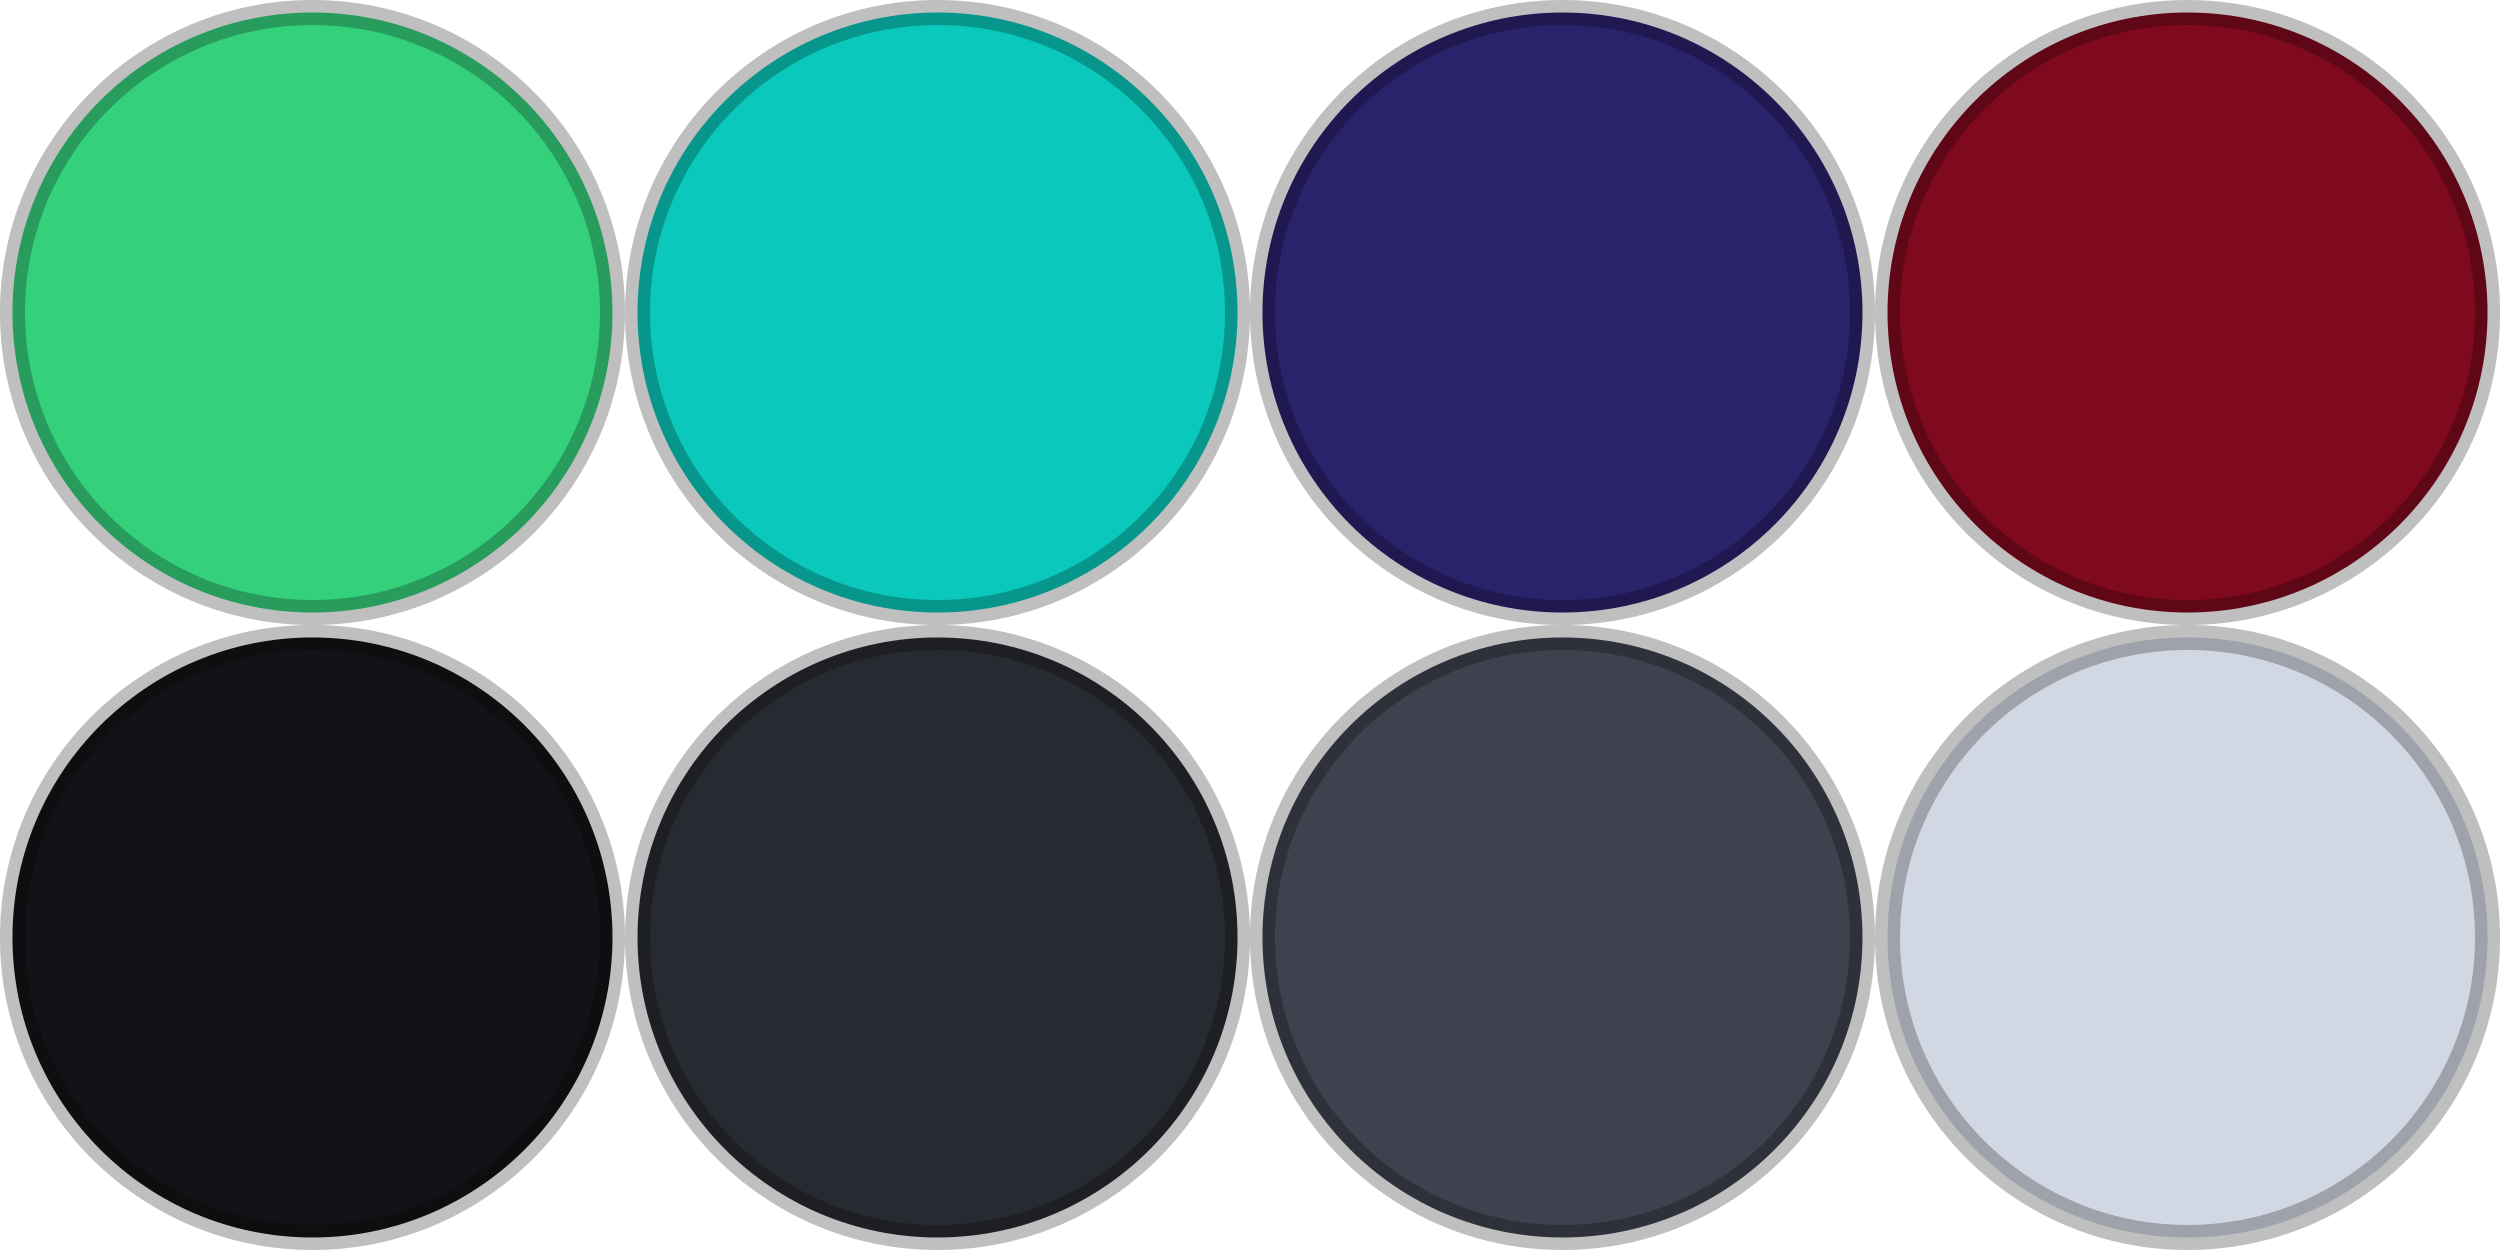
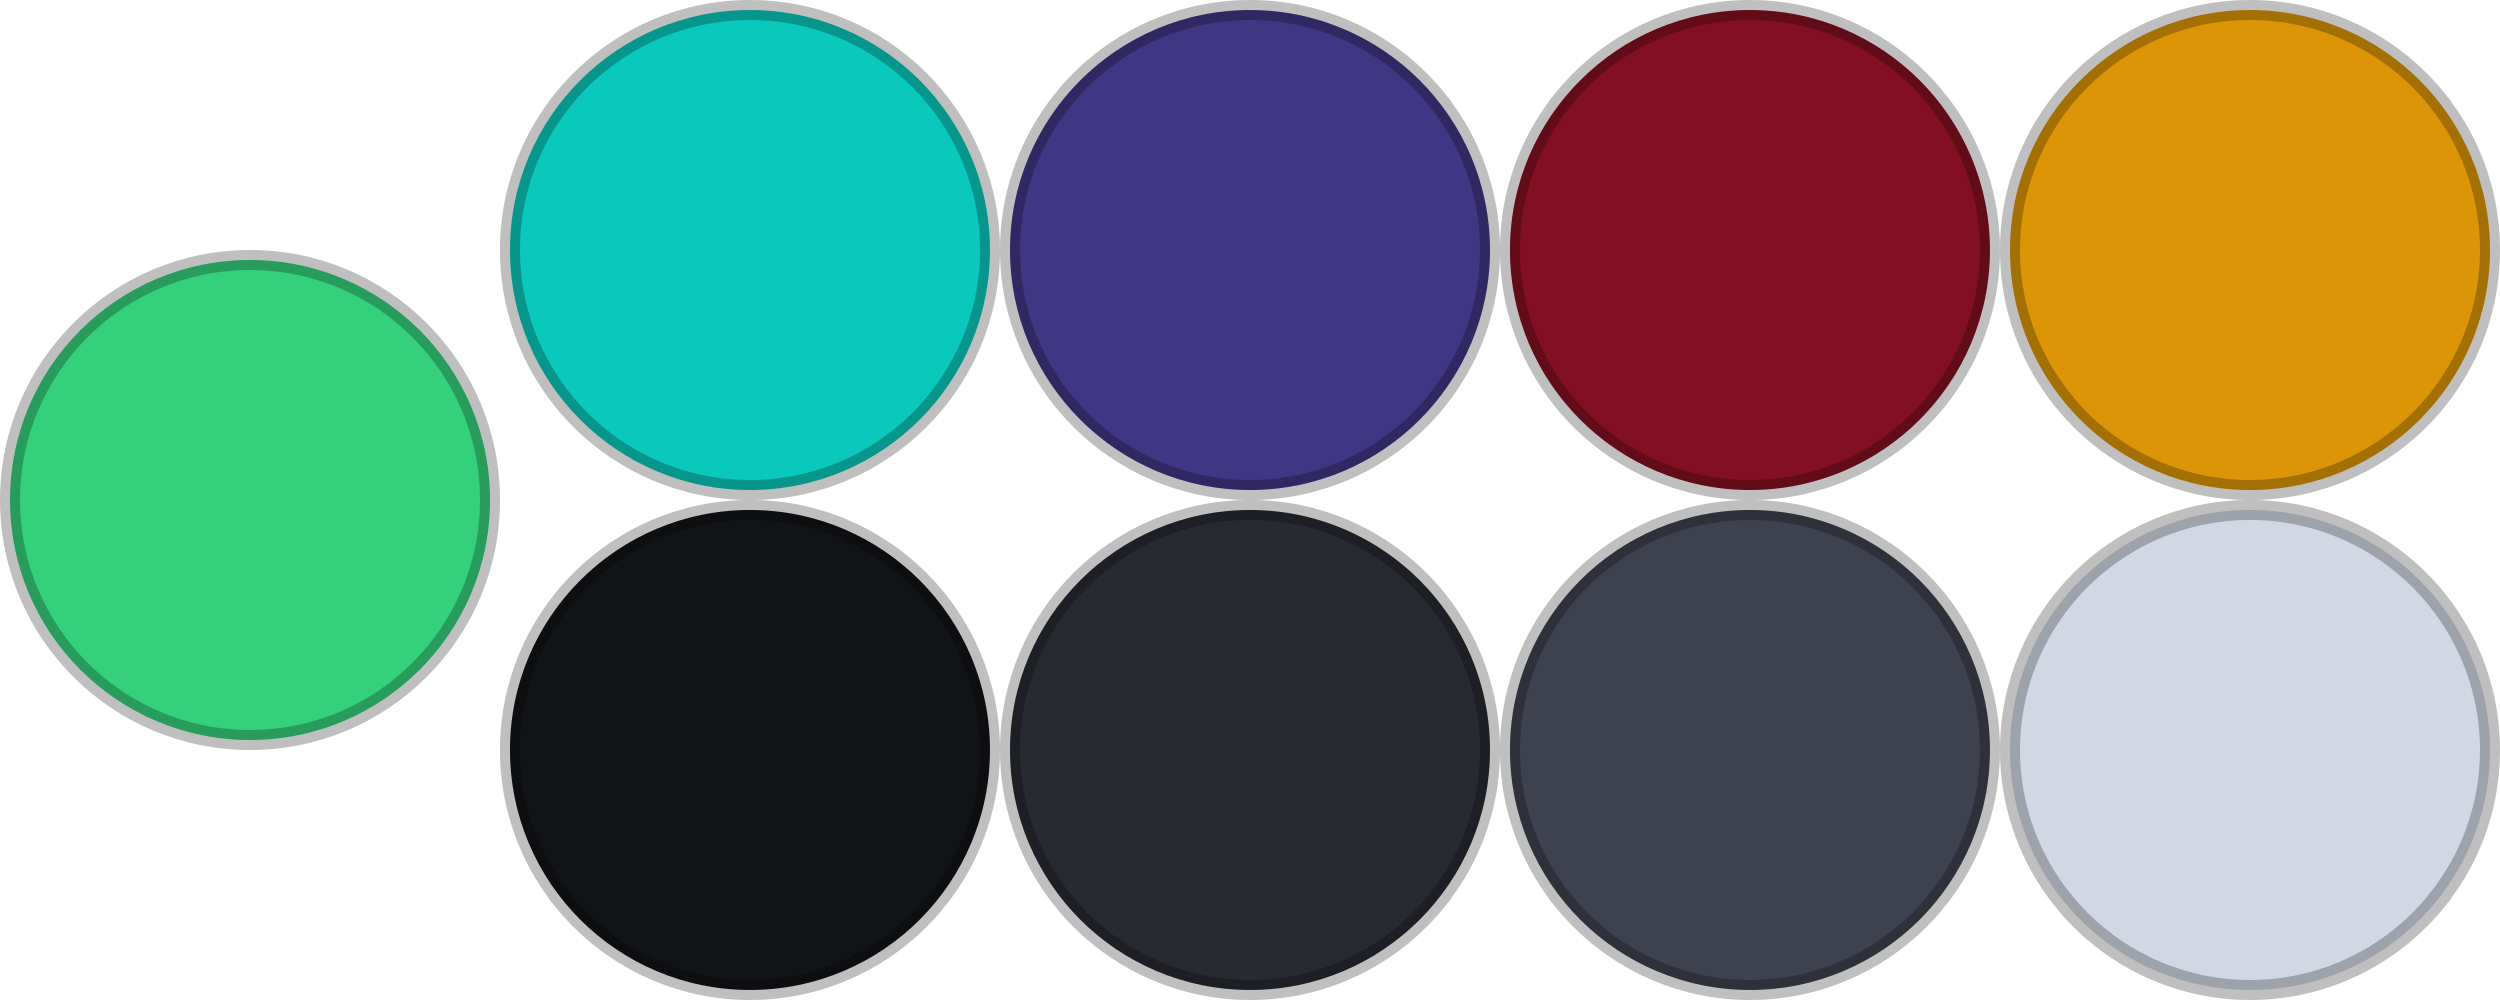
- <svg xmlns="http://www.w3.org/2000/svg" xmlns:ns1="http://www.openswatchbook.org/uri/2009/osb" xmlns:xlink="http://www.w3.org/1999/xlink" width="100" height="50" viewBox="0 0 26.458 13.229" version="1.1" id="svg1626">
+ <svg xmlns="http://www.w3.org/2000/svg" xmlns:ns1="http://www.openswatchbook.org/uri/2009/osb" xmlns:xlink="http://www.w3.org/1999/xlink" width="125" height="50" viewBox="0 0 33.073 13.229" version="1.1" id="svg1626">
  <defs id="defs1620">
    <linearGradient id="linearGradient5235" ns1:paint="solid" gradientTransform="translate(466.1761,-1008.634)">
      <stop style="stop-color:#d1d8e4;stop-opacity:1;" offset="0" id="stop5237" />
    </linearGradient>
    <linearGradient id="linearGradient6071" ns1:paint="solid" gradientTransform="matrix(0.3993841,0,0,1.093967,275.5159,-708.4434)">
      <stop style="stop-color:#3e414e;stop-opacity:1;" offset="0" id="stop6073" />
    </linearGradient>
    <linearGradient id="linearGradient6039" ns1:paint="solid" gradientTransform="matrix(0.1944829,0,0,0.1944829,103.2331,-124.0585)">
      <stop style="stop-color:#2b226c;stop-opacity:1;" offset="0" id="stop6041" />
    </linearGradient>
    <linearGradient id="linearGradient6047" ns1:paint="solid" gradientTransform="matrix(0.1944829,0,0,0.1944829,-100.1753,139.1307)">
      <stop style="stop-color:#7f0a1d;stop-opacity:1;" offset="0" id="stop6049" />
    </linearGradient>
    <linearGradient id="linearGradient6031" ns1:paint="solid" gradientTransform="matrix(0.1944829,0,0,0.1944829,95.16334,-116.0219)">
      <stop style="stop-color:#0ac8bb;stop-opacity:1;" offset="0" id="stop6033" />
    </linearGradient>
    <linearGradient id="linearGradient6063" ns1:paint="solid" gradientTransform="matrix(0.2626216,0,0,1.090983,750.8678,-1011.652)">
      <stop style="stop-color:#282a32;stop-opacity:1;" offset="0" id="stop6065" />
    </linearGradient>
    <linearGradient id="linearGradient6055" ns1:paint="solid" gradientTransform="matrix(2.39737,0,0,1.209375,-1033.626,-569.98)">
      <stop style="stop-color:#121316;stop-opacity:1;" offset="0" id="stop6057" />
    </linearGradient>
    <linearGradient id="linearGradient6021" ns1:paint="solid" gradientTransform="matrix(0.1944829,0,0,0.1944829,-87.62116,-107.9853)">
      <stop style="stop-color:#0bd556;stop-opacity:1;" offset="0" id="stop6023" />
    </linearGradient>
    <linearGradient xlink:href="#linearGradient4244-6" id="linearGradient866" x1="35" y1="-14" x2="35" y2="27" gradientUnits="userSpaceOnUse" gradientTransform="matrix(0.3429783,0,0,0.4409722,-1.123827,0.01046023)" />
    <linearGradient id="linearGradient4244-6">
      <stop id="stop4428" offset="0" style="stop-color:#27ab5f;stop-opacity:1" />
      <stop id="stop4430" offset="1" style="stop-color:#249a56;stop-opacity:1" />
    </linearGradient>
  </defs>
-   <g id="layer2" transform="translate(0,7.9375)">
+   <g id="layer2" transform="translate(6.614582,7.9375)">
    <g style="display:inline" id="g6126" transform="matrix(0.2645833,0,0,0.2645833,91.81042,-51.06456)" />
-     <rect ry="3.175" rx="3.175" y="-7.805" x="-6.482" height="6.35" width="6.35" id="rect7515-9" style="display:inline;fill:#34d07b;fill-opacity:1;stroke:#000000;stroke-width:0.265;stroke-miterlimit:4;stroke-dasharray:none;stroke-opacity:0.253" transform="scale(-1,1)" />
-     <rect ry="3.175" rx="3.175" transform="rotate(-90)" y="0.132" x="-5.159" height="6.35" width="6.35" id="rect7517-3" style="display:inline;fill:#121316;fill-opacity:1;stroke:#000000;stroke-width:0.265;stroke-miterlimit:4;stroke-dasharray:none;stroke-opacity:0.253" />
+     <rect ry="3.175" rx="3.175" y="-4.498" x="0.132" height="6.35" width="6.35" id="rect7515-9" style="display:inline;fill:#34d07b;fill-opacity:1;stroke:#000000;stroke-width:0.265;stroke-miterlimit:4;stroke-dasharray:none;stroke-opacity:0.253" transform="scale(-1,1)" />
    <rect ry="3.175" rx="3.175" style="display:inline;fill:#282a32;fill-opacity:1;stroke:#000000;stroke-width:0.265;stroke-miterlimit:4;stroke-dasharray:none;stroke-opacity:0.253" id="rect7519-6" width="6.35" height="6.35" x="-5.159" y="6.747" transform="rotate(-90)" />
-     <rect ry="3.175" rx="3.175" style="display:inline;fill:#0ac8bb;fill-opacity:1;stroke:#000000;stroke-width:0.265;stroke-miterlimit:4;stroke-dasharray:none;stroke-opacity:0.253" id="rect7521" width="6.35" height="6.35" x="6.747" y="-7.805" />
-     <rect ry="3.175" rx="3.175" style="display:inline;fill:#7f0a1d;fill-opacity:1;stroke:#000000;stroke-width:0.265;stroke-miterlimit:4;stroke-dasharray:none;stroke-opacity:0.253" id="rect7523" width="6.35" height="6.35" x="1.455" y="19.976" transform="rotate(-90)" />
-     <rect ry="3.175" rx="3.175" y="-7.805" x="13.361" height="6.35" width="6.35" id="rect7604" style="display:inline;fill:#2b226c;fill-opacity:1;stroke:#000000;stroke-width:0.265;stroke-miterlimit:4;stroke-dasharray:none;stroke-opacity:0.253" />
+     <rect ry="3.175" rx="3.175" style="display:inline;fill:#800a1d;fill-opacity:0.973;stroke:#000000;stroke-width:0.265;stroke-miterlimit:4;stroke-dasharray:none;stroke-opacity:0.253" id="rect7523" width="6.35" height="6.35" x="1.455" y="13.361" transform="rotate(-90)" />
+     <rect ry="3.175" rx="3.175" style="display:inline;fill:#0ac8bb;fill-opacity:1;stroke:#000000;stroke-width:0.265;stroke-miterlimit:4;stroke-dasharray:none;stroke-opacity:0.253" id="rect7521" width="6.35" height="6.35" x="0.132" y="-7.805" />
+     <rect ry="3.175" rx="3.175" y="-7.805" x="6.747" height="6.35" width="6.35" id="rect7604" style="display:inline;fill:#3c3282;fill-opacity:0.973;stroke:#000000;stroke-width:0.265;stroke-miterlimit:4;stroke-dasharray:none;stroke-opacity:0.253" />
    <rect ry="3.175" rx="3.175" transform="rotate(-90)" y="13.361" x="-5.159" height="6.35" width="6.35" id="rect8608-0" style="display:inline;fill:#3e414e;fill-opacity:1;stroke:#000000;stroke-width:0.265;stroke-miterlimit:4;stroke-dasharray:none;stroke-opacity:0.253" />
    <rect style="display:inline;fill:#d1d8e4;fill-opacity:1;stroke:#000000;stroke-width:0.265;stroke-miterlimit:4;stroke-dasharray:none;stroke-opacity:0.253" id="rect5233-6" width="6.35" height="6.35" x="-5.159" y="19.976" transform="rotate(-90)" rx="3.175" ry="3.175" />
+     <rect ry="3.175" rx="3.175" transform="rotate(-90)" y="0.132" x="-5.159" height="6.35" width="6.35" id="rect7517-3" style="display:inline;fill:#121316;fill-opacity:1;stroke:#000000;stroke-width:0.265;stroke-miterlimit:4;stroke-dasharray:none;stroke-opacity:0.253" />
+     <rect y="-7.805" x="-26.326" height="6.35" width="6.35" id="rect848" style="display:inline;fill:#db9300;fill-opacity:0.973;stroke:#000000;stroke-width:0.265;stroke-miterlimit:4;stroke-dasharray:none;stroke-opacity:0.253" rx="3.175" ry="3.175" transform="scale(-1,1)" />
  </g>
</svg>
